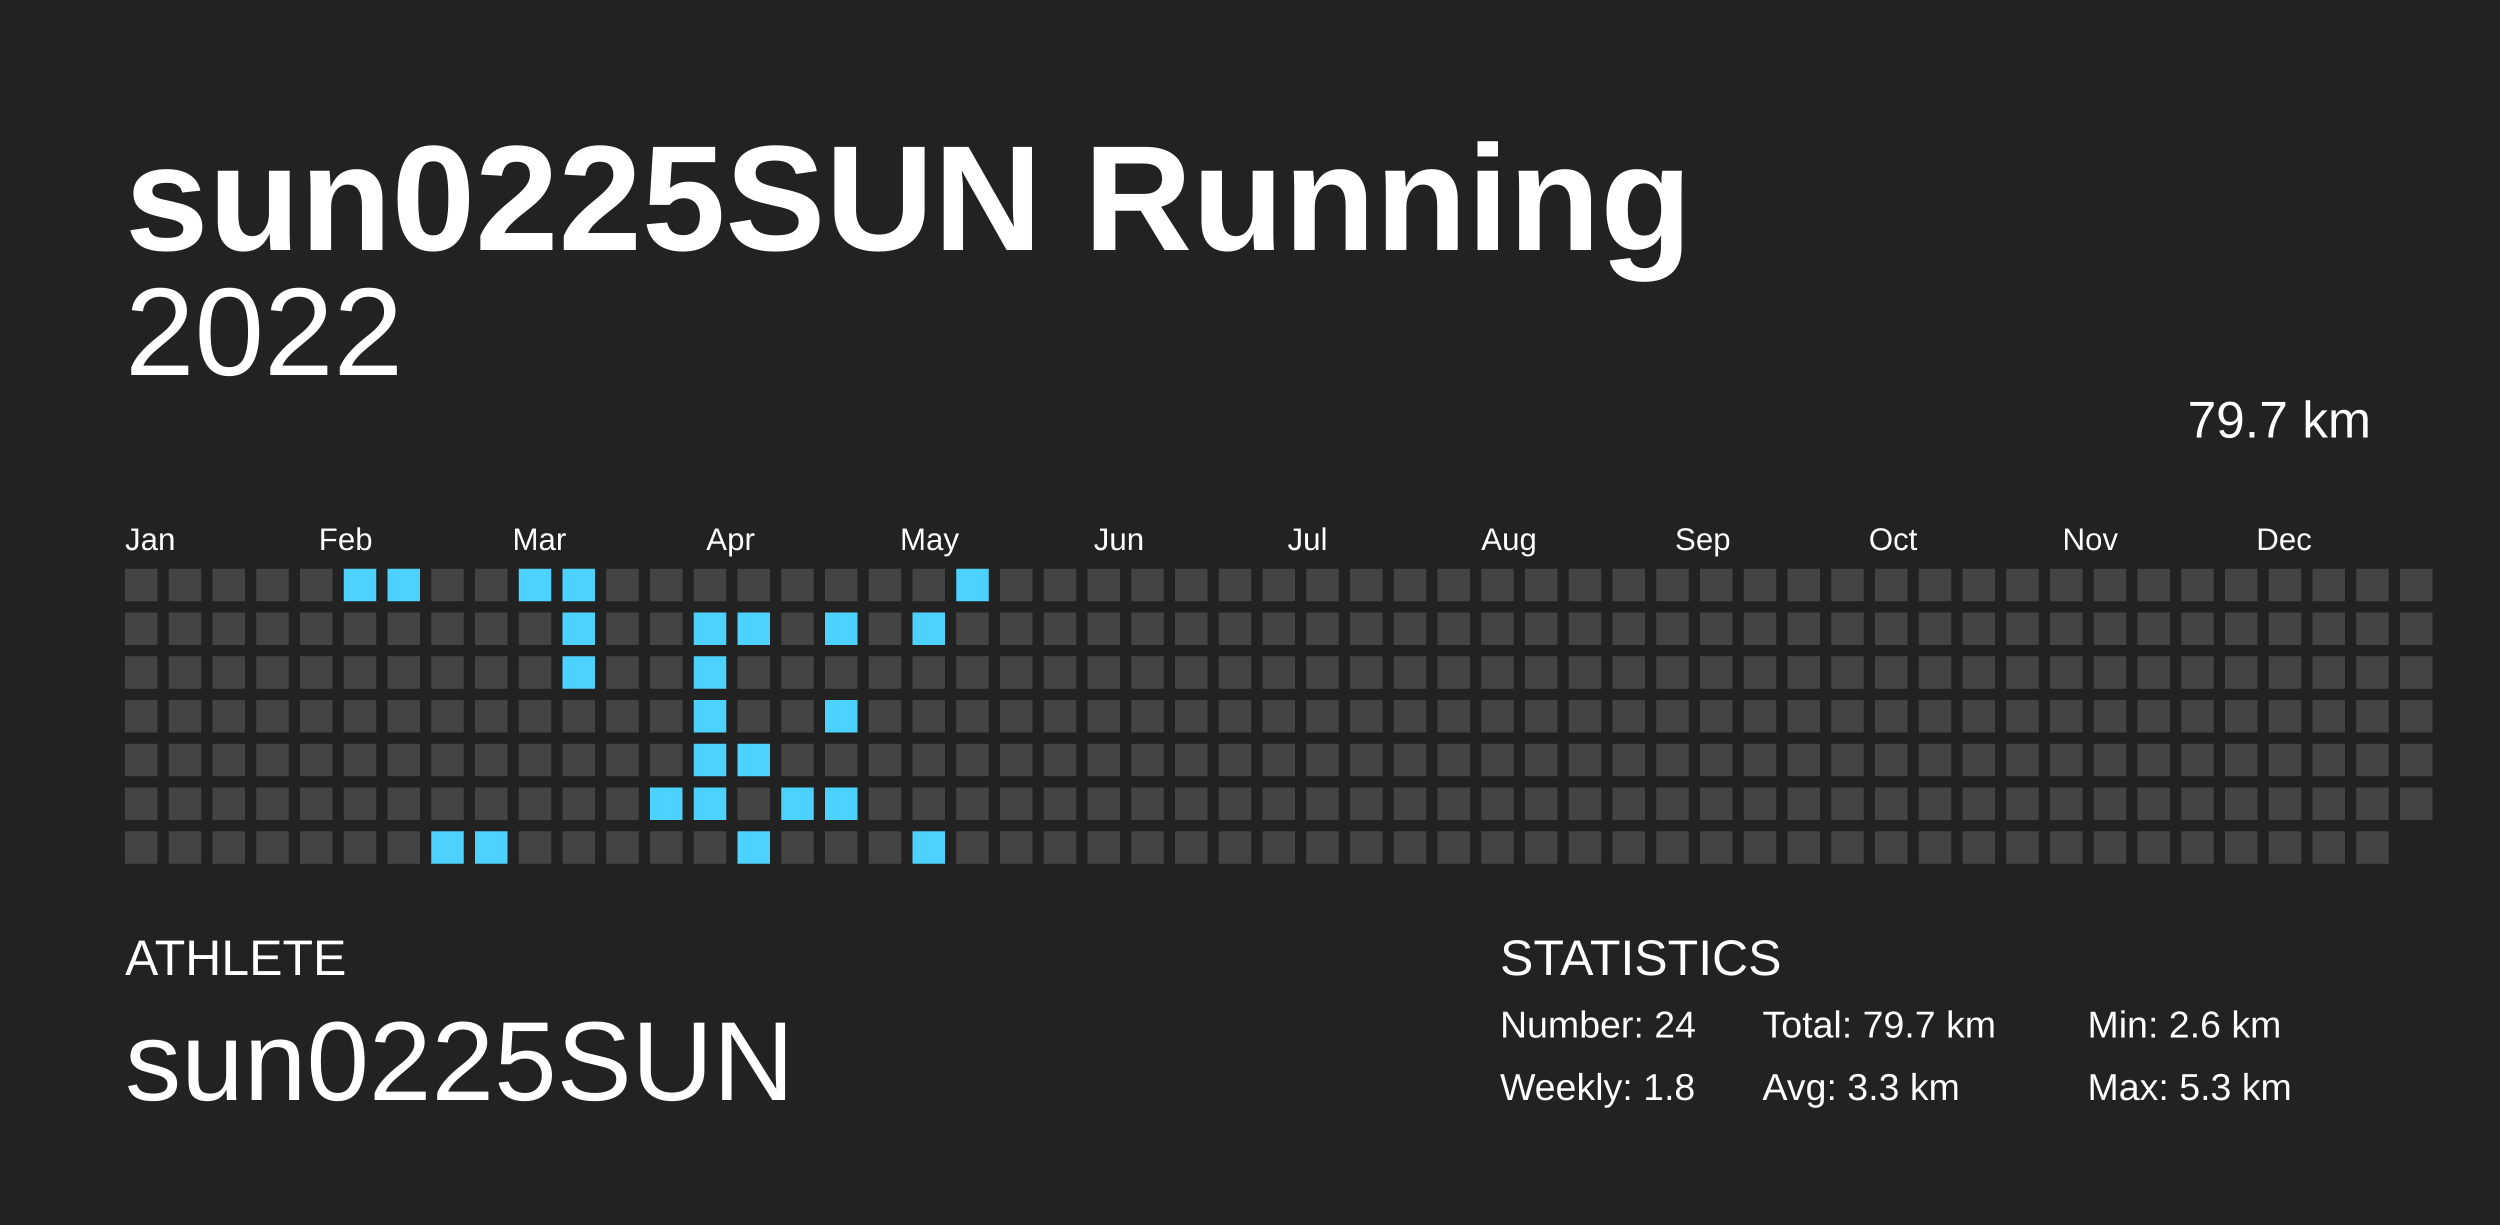
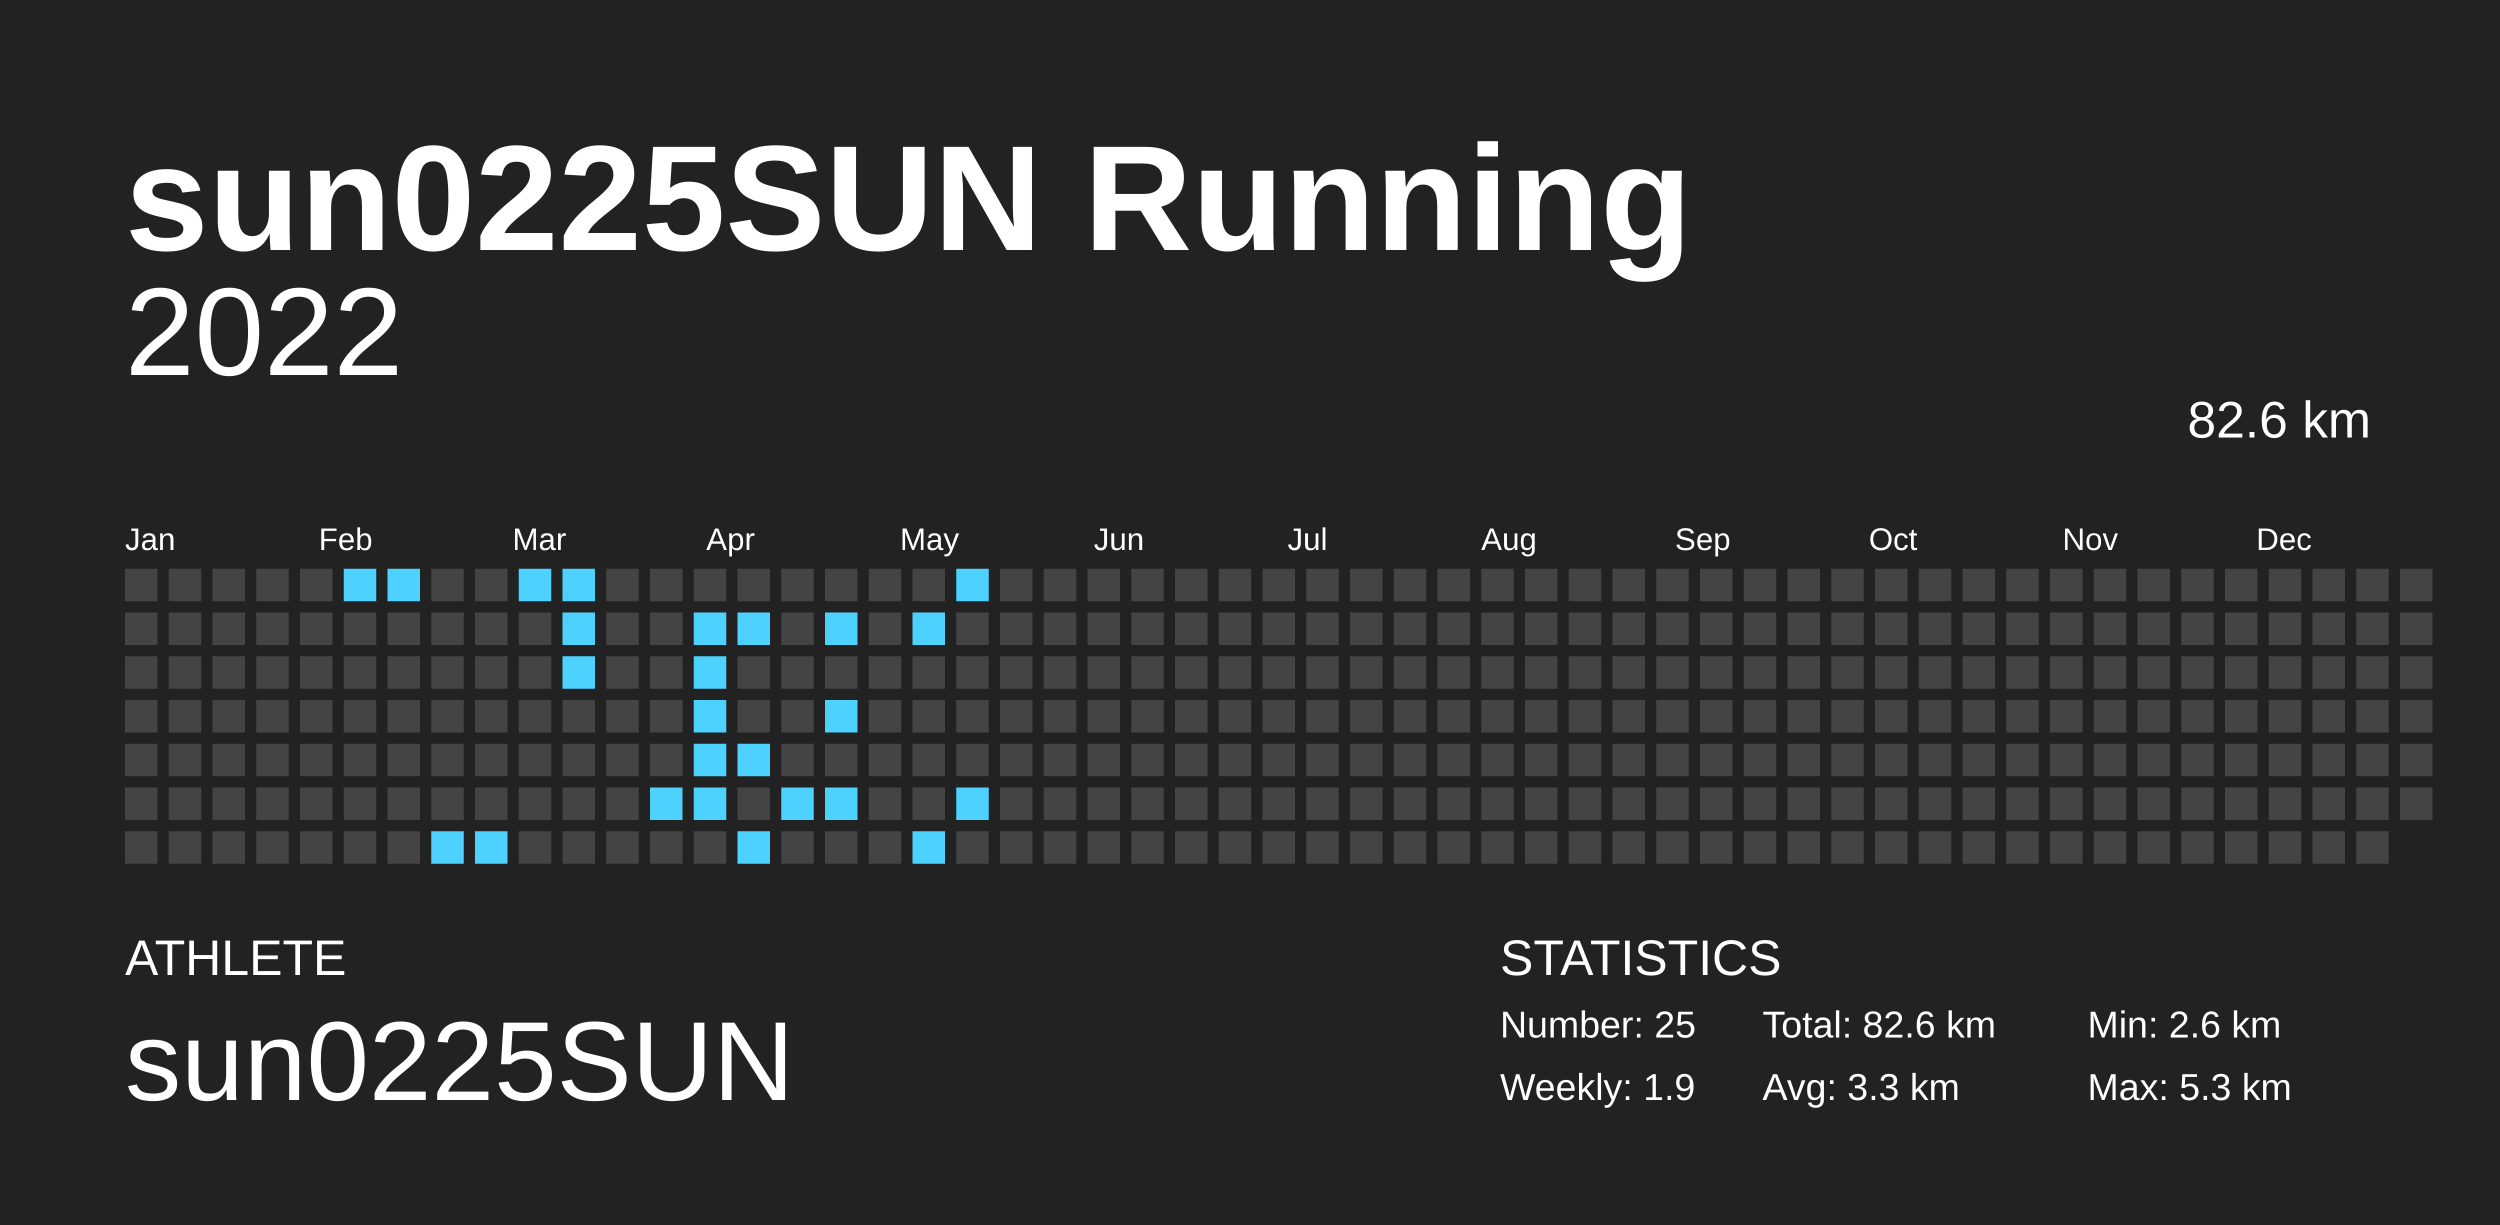
<svg xmlns="http://www.w3.org/2000/svg" baseProfile="full" height="98mm" version="1.1" viewBox="0,0,200,98" width="200mm">
  <defs />
  <rect fill="#222222" height="98" width="200" x="0" y="0" />
  <text fill="#FFFFFF" style="font-size:12px; font-family:Arial; font-weight:bold;" x="10" y="20">sun0225SUN Running</text>
  <text fill="#FFFFFF" style="font-size:4px; font-family:Arial" x="10" y="78">ATHLETE</text>
  <text fill="#FFFFFF" style="font-size:9px; font-family:Arial" x="10" y="88">sun0225SUN</text>
  <text fill="#FFFFFF" style="font-size:4px; font-family:Arial" x="120" y="78">STATISTICS</text>
-   <text fill="#FFFFFF" style="font-size:3px; font-family:Arial" x="120" y="83">Number: 24</text>
-   <text fill="#FFFFFF" style="font-size:3px; font-family:Arial" x="120" y="88">Weekly: 1.8</text>
-   <text fill="#FFFFFF" style="font-size:3px; font-family:Arial" x="141" y="83">Total: 79.7 km</text>
+   <text fill="#FFFFFF" style="font-size:3px; font-family:Arial" x="120" y="83">Number: 25</text>
+   <text fill="#FFFFFF" style="font-size:3px; font-family:Arial" x="120" y="88">Weekly: 1.9</text>
+   <text fill="#FFFFFF" style="font-size:3px; font-family:Arial" x="141" y="83">Total: 82.6 km</text>
  <text fill="#FFFFFF" style="font-size:3px; font-family:Arial" x="141" y="88">Avg: 3.3 km</text>
  <text fill="#FFFFFF" style="font-size:3px; font-family:Arial" x="167" y="83">Min: 2.6 km</text>
  <text fill="#FFFFFF" style="font-size:3px; font-family:Arial" x="167" y="88">Max: 5.3 km</text>
  <text alignment-baseline="hanging" fill="#FFFFFF" style="font-size:10.0px; font-family:Arial;" x="10" y="30">2022</text>
-   <text alignment-baseline="hanging" fill="#FFFFFF" style="font-size:4.125px; font-family:Arial;" x="175" y="35">79.7 km</text>
+   <text alignment-baseline="hanging" fill="#FFFFFF" style="font-size:4.125px; font-family:Arial;" x="175" y="35">82.6 km</text>
  <text fill="#FFFFFF" style="font-size:2.5px; font-family:Arial" x="10.0" y="44">Jan</text>
  <text fill="#FFFFFF" style="font-size:2.5px; font-family:Arial" x="25.5" y="44">Feb</text>
  <text fill="#FFFFFF" style="font-size:2.5px; font-family:Arial" x="41.0" y="44">Mar</text>
  <text fill="#FFFFFF" style="font-size:2.5px; font-family:Arial" x="56.5" y="44">Apr</text>
  <text fill="#FFFFFF" style="font-size:2.5px; font-family:Arial" x="72.0" y="44">May</text>
  <text fill="#FFFFFF" style="font-size:2.5px; font-family:Arial" x="87.5" y="44">Jun</text>
  <text fill="#FFFFFF" style="font-size:2.5px; font-family:Arial" x="103.0" y="44">Jul</text>
  <text fill="#FFFFFF" style="font-size:2.5px; font-family:Arial" x="118.5" y="44">Aug</text>
  <text fill="#FFFFFF" style="font-size:2.5px; font-family:Arial" x="134.0" y="44">Sep</text>
  <text fill="#FFFFFF" style="font-size:2.5px; font-family:Arial" x="149.5" y="44">Oct</text>
  <text fill="#FFFFFF" style="font-size:2.5px; font-family:Arial" x="165.0" y="44">Nov</text>
  <text fill="#FFFFFF" style="font-size:2.5px; font-family:Arial" x="180.5" y="44">Dec</text>
  <rect fill="#444444" height="2.6" width="2.6" x="10.0" y="45.5" />
  <rect fill="#444444" height="2.6" width="2.6" x="10.0" y="49.0" />
  <rect fill="#444444" height="2.6" width="2.6" x="10.0" y="52.5" />
  <rect fill="#444444" height="2.6" width="2.6" x="10.0" y="56.0" />
  <rect fill="#444444" height="2.6" width="2.6" x="10.0" y="59.5" />
  <rect fill="#444444" height="2.6" width="2.6" x="10.0" y="63.0" />
  <rect fill="#444444" height="2.6" width="2.6" x="10.0" y="66.5" />
  <rect fill="#444444" height="2.6" width="2.6" x="13.5" y="45.5" />
  <rect fill="#444444" height="2.6" width="2.6" x="13.5" y="49.0" />
  <rect fill="#444444" height="2.6" width="2.6" x="13.5" y="52.5" />
  <rect fill="#444444" height="2.6" width="2.6" x="13.5" y="56.0" />
  <rect fill="#444444" height="2.6" width="2.6" x="13.5" y="59.5" />
  <rect fill="#444444" height="2.6" width="2.6" x="13.5" y="63.0" />
  <rect fill="#444444" height="2.6" width="2.6" x="13.5" y="66.5" />
  <rect fill="#444444" height="2.6" width="2.6" x="17.0" y="45.5" />
  <rect fill="#444444" height="2.6" width="2.6" x="17.0" y="49.0" />
  <rect fill="#444444" height="2.6" width="2.6" x="17.0" y="52.5" />
  <rect fill="#444444" height="2.6" width="2.6" x="17.0" y="56.0" />
  <rect fill="#444444" height="2.6" width="2.6" x="17.0" y="59.5" />
  <rect fill="#444444" height="2.6" width="2.6" x="17.0" y="63.0" />
  <rect fill="#444444" height="2.6" width="2.6" x="17.0" y="66.5" />
  <rect fill="#444444" height="2.6" width="2.6" x="20.5" y="45.5" />
  <rect fill="#444444" height="2.6" width="2.6" x="20.5" y="49.0" />
  <rect fill="#444444" height="2.6" width="2.6" x="20.5" y="52.5" />
  <rect fill="#444444" height="2.6" width="2.6" x="20.5" y="56.0" />
  <rect fill="#444444" height="2.6" width="2.6" x="20.5" y="59.5" />
  <rect fill="#444444" height="2.6" width="2.6" x="20.5" y="63.0" />
  <rect fill="#444444" height="2.6" width="2.6" x="20.5" y="66.5" />
  <rect fill="#444444" height="2.6" width="2.6" x="24.0" y="45.5" />
  <rect fill="#444444" height="2.6" width="2.6" x="24.0" y="49.0" />
  <rect fill="#444444" height="2.6" width="2.6" x="24.0" y="52.5" />
  <rect fill="#444444" height="2.6" width="2.6" x="24.0" y="56.0" />
  <rect fill="#444444" height="2.6" width="2.6" x="24.0" y="59.5" />
  <rect fill="#444444" height="2.6" width="2.6" x="24.0" y="63.0" />
  <rect fill="#444444" height="2.6" width="2.6" x="24.0" y="66.5" />
  <rect fill="#4dd2ff" height="2.6" width="2.6" x="27.5" y="45.5" />
  <rect fill="#444444" height="2.6" width="2.6" x="27.5" y="49.0" />
  <rect fill="#444444" height="2.6" width="2.6" x="27.5" y="52.5" />
  <rect fill="#444444" height="2.6" width="2.6" x="27.5" y="56.0" />
  <rect fill="#444444" height="2.6" width="2.6" x="27.5" y="59.5" />
  <rect fill="#444444" height="2.6" width="2.6" x="27.5" y="63.0" />
  <rect fill="#444444" height="2.6" width="2.6" x="27.5" y="66.5" />
  <rect fill="#4dd2ff" height="2.6" width="2.6" x="31.0" y="45.5" />
  <rect fill="#444444" height="2.6" width="2.6" x="31.0" y="49.0" />
  <rect fill="#444444" height="2.6" width="2.6" x="31.0" y="52.5" />
  <rect fill="#444444" height="2.6" width="2.6" x="31.0" y="56.0" />
  <rect fill="#444444" height="2.6" width="2.6" x="31.0" y="59.5" />
  <rect fill="#444444" height="2.6" width="2.6" x="31.0" y="63.0" />
  <rect fill="#444444" height="2.6" width="2.6" x="31.0" y="66.5" />
  <rect fill="#444444" height="2.6" width="2.6" x="34.5" y="45.5" />
  <rect fill="#444444" height="2.6" width="2.6" x="34.5" y="49.0" />
  <rect fill="#444444" height="2.6" width="2.6" x="34.5" y="52.5" />
  <rect fill="#444444" height="2.6" width="2.6" x="34.5" y="56.0" />
  <rect fill="#444444" height="2.6" width="2.6" x="34.5" y="59.5" />
  <rect fill="#444444" height="2.6" width="2.6" x="34.5" y="63.0" />
  <rect fill="#4dd2ff" height="2.6" width="2.6" x="34.5" y="66.5" />
  <rect fill="#444444" height="2.6" width="2.6" x="38.0" y="45.5" />
  <rect fill="#444444" height="2.6" width="2.6" x="38.0" y="49.0" />
  <rect fill="#444444" height="2.6" width="2.6" x="38.0" y="52.5" />
  <rect fill="#444444" height="2.6" width="2.6" x="38.0" y="56.0" />
  <rect fill="#444444" height="2.6" width="2.6" x="38.0" y="59.5" />
  <rect fill="#444444" height="2.6" width="2.6" x="38.0" y="63.0" />
  <rect fill="#4dd2ff" height="2.6" width="2.6" x="38.0" y="66.5" />
  <rect fill="#4dd2ff" height="2.6" width="2.6" x="41.5" y="45.5" />
  <rect fill="#444444" height="2.6" width="2.6" x="41.5" y="49.0" />
  <rect fill="#444444" height="2.6" width="2.6" x="41.5" y="52.5" />
  <rect fill="#444444" height="2.6" width="2.6" x="41.5" y="56.0" />
  <rect fill="#444444" height="2.6" width="2.6" x="41.5" y="59.5" />
  <rect fill="#444444" height="2.6" width="2.6" x="41.5" y="63.0" />
  <rect fill="#444444" height="2.6" width="2.6" x="41.5" y="66.5" />
  <rect fill="#4dd2ff" height="2.6" width="2.6" x="45.0" y="45.5" />
  <rect fill="#4dd2ff" height="2.6" width="2.6" x="45.0" y="49.0" />
  <rect fill="#4dd2ff" height="2.6" width="2.6" x="45.0" y="52.5" />
  <rect fill="#444444" height="2.6" width="2.6" x="45.0" y="56.0" />
  <rect fill="#444444" height="2.6" width="2.6" x="45.0" y="59.5" />
  <rect fill="#444444" height="2.6" width="2.6" x="45.0" y="63.0" />
  <rect fill="#444444" height="2.6" width="2.6" x="45.0" y="66.5" />
  <rect fill="#444444" height="2.6" width="2.6" x="48.5" y="45.5" />
  <rect fill="#444444" height="2.6" width="2.6" x="48.5" y="49.0" />
  <rect fill="#444444" height="2.6" width="2.6" x="48.5" y="52.5" />
  <rect fill="#444444" height="2.6" width="2.6" x="48.5" y="56.0" />
  <rect fill="#444444" height="2.6" width="2.6" x="48.5" y="59.5" />
  <rect fill="#444444" height="2.6" width="2.6" x="48.5" y="63.0" />
  <rect fill="#444444" height="2.6" width="2.6" x="48.5" y="66.5" />
  <rect fill="#444444" height="2.6" width="2.6" x="52.0" y="45.5" />
  <rect fill="#444444" height="2.6" width="2.6" x="52.0" y="49.0" />
  <rect fill="#444444" height="2.6" width="2.6" x="52.0" y="52.5" />
  <rect fill="#444444" height="2.6" width="2.6" x="52.0" y="56.0" />
  <rect fill="#444444" height="2.6" width="2.6" x="52.0" y="59.5" />
  <rect fill="#4dd2ff" height="2.6" width="2.6" x="52.0" y="63.0" />
  <rect fill="#444444" height="2.6" width="2.6" x="52.0" y="66.5" />
  <rect fill="#444444" height="2.6" width="2.6" x="55.5" y="45.5" />
  <rect fill="#4dd2ff" height="2.6" width="2.6" x="55.5" y="49.0" />
  <rect fill="#4dd2ff" height="2.6" width="2.6" x="55.5" y="52.5" />
  <rect fill="#4dd2ff" height="2.6" width="2.6" x="55.5" y="56.0" />
  <rect fill="#4dd2ff" height="2.6" width="2.6" x="55.5" y="59.5" />
  <rect fill="#4dd2ff" height="2.6" width="2.6" x="55.5" y="63.0" />
  <rect fill="#444444" height="2.6" width="2.6" x="55.5" y="66.5" />
  <rect fill="#444444" height="2.6" width="2.6" x="59.0" y="45.5" />
  <rect fill="#4dd2ff" height="2.6" width="2.6" x="59.0" y="49.0" />
  <rect fill="#444444" height="2.6" width="2.6" x="59.0" y="52.5" />
  <rect fill="#444444" height="2.6" width="2.6" x="59.0" y="56.0" />
  <rect fill="#4dd2ff" height="2.6" width="2.6" x="59.0" y="59.5" />
  <rect fill="#444444" height="2.6" width="2.6" x="59.0" y="63.0" />
  <rect fill="#4dd2ff" height="2.6" width="2.6" x="59.0" y="66.5" />
  <rect fill="#444444" height="2.6" width="2.6" x="62.5" y="45.5" />
  <rect fill="#444444" height="2.6" width="2.6" x="62.5" y="49.0" />
  <rect fill="#444444" height="2.6" width="2.6" x="62.5" y="52.5" />
  <rect fill="#444444" height="2.6" width="2.6" x="62.5" y="56.0" />
  <rect fill="#444444" height="2.6" width="2.6" x="62.5" y="59.5" />
  <rect fill="#4dd2ff" height="2.6" width="2.6" x="62.5" y="63.0" />
  <rect fill="#444444" height="2.6" width="2.6" x="62.5" y="66.5" />
  <rect fill="#444444" height="2.6" width="2.6" x="66.0" y="45.5" />
  <rect fill="#4dd2ff" height="2.6" width="2.6" x="66.0" y="49.0" />
  <rect fill="#444444" height="2.6" width="2.6" x="66.0" y="52.5" />
  <rect fill="#4dd2ff" height="2.6" width="2.6" x="66.0" y="56.0" />
  <rect fill="#444444" height="2.6" width="2.6" x="66.0" y="59.5" />
  <rect fill="#4dd2ff" height="2.6" width="2.6" x="66.0" y="63.0" />
  <rect fill="#444444" height="2.6" width="2.6" x="66.0" y="66.5" />
  <rect fill="#444444" height="2.6" width="2.6" x="69.5" y="45.5" />
  <rect fill="#444444" height="2.6" width="2.6" x="69.5" y="49.0" />
  <rect fill="#444444" height="2.6" width="2.6" x="69.5" y="52.5" />
  <rect fill="#444444" height="2.6" width="2.6" x="69.5" y="56.0" />
  <rect fill="#444444" height="2.6" width="2.6" x="69.5" y="59.5" />
  <rect fill="#444444" height="2.6" width="2.6" x="69.5" y="63.0" />
  <rect fill="#444444" height="2.6" width="2.6" x="69.5" y="66.5" />
  <rect fill="#444444" height="2.6" width="2.6" x="73.0" y="45.5" />
  <rect fill="#4dd2ff" height="2.6" width="2.6" x="73.0" y="49.0" />
  <rect fill="#444444" height="2.6" width="2.6" x="73.0" y="52.5" />
  <rect fill="#444444" height="2.6" width="2.6" x="73.0" y="56.0" />
  <rect fill="#444444" height="2.6" width="2.6" x="73.0" y="59.5" />
  <rect fill="#444444" height="2.6" width="2.6" x="73.0" y="63.0" />
  <rect fill="#4dd2ff" height="2.6" width="2.6" x="73.0" y="66.5" />
  <rect fill="#4dd2ff" height="2.6" width="2.6" x="76.5" y="45.5" />
  <rect fill="#444444" height="2.6" width="2.6" x="76.5" y="49.0" />
  <rect fill="#444444" height="2.6" width="2.6" x="76.5" y="52.5" />
  <rect fill="#444444" height="2.6" width="2.6" x="76.5" y="56.0" />
  <rect fill="#444444" height="2.6" width="2.6" x="76.5" y="59.5" />
-   <rect fill="#444444" height="2.6" width="2.6" x="76.5" y="63.0" />
+   <rect fill="#4dd2ff" height="2.6" width="2.6" x="76.5" y="63.0" />
  <rect fill="#444444" height="2.6" width="2.6" x="76.5" y="66.5" />
  <rect fill="#444444" height="2.6" width="2.6" x="80.0" y="45.5" />
  <rect fill="#444444" height="2.6" width="2.6" x="80.0" y="49.0" />
  <rect fill="#444444" height="2.6" width="2.6" x="80.0" y="52.5" />
  <rect fill="#444444" height="2.6" width="2.6" x="80.0" y="56.0" />
  <rect fill="#444444" height="2.6" width="2.6" x="80.0" y="59.5" />
  <rect fill="#444444" height="2.6" width="2.6" x="80.0" y="63.0" />
  <rect fill="#444444" height="2.6" width="2.6" x="80.0" y="66.5" />
  <rect fill="#444444" height="2.6" width="2.6" x="83.5" y="45.5" />
  <rect fill="#444444" height="2.6" width="2.6" x="83.5" y="49.0" />
  <rect fill="#444444" height="2.6" width="2.6" x="83.5" y="52.5" />
  <rect fill="#444444" height="2.6" width="2.6" x="83.5" y="56.0" />
  <rect fill="#444444" height="2.6" width="2.6" x="83.5" y="59.5" />
  <rect fill="#444444" height="2.6" width="2.6" x="83.5" y="63.0" />
  <rect fill="#444444" height="2.6" width="2.6" x="83.5" y="66.5" />
  <rect fill="#444444" height="2.6" width="2.6" x="87.0" y="45.5" />
  <rect fill="#444444" height="2.6" width="2.6" x="87.0" y="49.0" />
  <rect fill="#444444" height="2.6" width="2.6" x="87.0" y="52.5" />
  <rect fill="#444444" height="2.6" width="2.6" x="87.0" y="56.0" />
  <rect fill="#444444" height="2.6" width="2.6" x="87.0" y="59.5" />
  <rect fill="#444444" height="2.6" width="2.6" x="87.0" y="63.0" />
  <rect fill="#444444" height="2.6" width="2.6" x="87.0" y="66.5" />
  <rect fill="#444444" height="2.6" width="2.6" x="90.5" y="45.5" />
  <rect fill="#444444" height="2.6" width="2.6" x="90.5" y="49.0" />
  <rect fill="#444444" height="2.6" width="2.6" x="90.5" y="52.5" />
  <rect fill="#444444" height="2.6" width="2.6" x="90.5" y="56.0" />
  <rect fill="#444444" height="2.6" width="2.6" x="90.5" y="59.5" />
  <rect fill="#444444" height="2.6" width="2.6" x="90.5" y="63.0" />
  <rect fill="#444444" height="2.6" width="2.6" x="90.5" y="66.5" />
  <rect fill="#444444" height="2.6" width="2.6" x="94.0" y="45.5" />
  <rect fill="#444444" height="2.6" width="2.6" x="94.0" y="49.0" />
  <rect fill="#444444" height="2.6" width="2.6" x="94.0" y="52.5" />
  <rect fill="#444444" height="2.6" width="2.6" x="94.0" y="56.0" />
  <rect fill="#444444" height="2.6" width="2.6" x="94.0" y="59.5" />
  <rect fill="#444444" height="2.6" width="2.6" x="94.0" y="63.0" />
  <rect fill="#444444" height="2.6" width="2.6" x="94.0" y="66.5" />
  <rect fill="#444444" height="2.6" width="2.6" x="97.5" y="45.5" />
  <rect fill="#444444" height="2.6" width="2.6" x="97.5" y="49.0" />
  <rect fill="#444444" height="2.6" width="2.6" x="97.5" y="52.5" />
  <rect fill="#444444" height="2.6" width="2.6" x="97.5" y="56.0" />
  <rect fill="#444444" height="2.6" width="2.6" x="97.5" y="59.5" />
  <rect fill="#444444" height="2.6" width="2.6" x="97.5" y="63.0" />
  <rect fill="#444444" height="2.6" width="2.6" x="97.5" y="66.5" />
  <rect fill="#444444" height="2.6" width="2.6" x="101.0" y="45.5" />
  <rect fill="#444444" height="2.6" width="2.6" x="101.0" y="49.0" />
  <rect fill="#444444" height="2.6" width="2.6" x="101.0" y="52.5" />
  <rect fill="#444444" height="2.6" width="2.6" x="101.0" y="56.0" />
  <rect fill="#444444" height="2.6" width="2.6" x="101.0" y="59.5" />
  <rect fill="#444444" height="2.6" width="2.6" x="101.0" y="63.0" />
  <rect fill="#444444" height="2.6" width="2.6" x="101.0" y="66.5" />
  <rect fill="#444444" height="2.6" width="2.6" x="104.5" y="45.5" />
  <rect fill="#444444" height="2.6" width="2.6" x="104.5" y="49.0" />
  <rect fill="#444444" height="2.6" width="2.6" x="104.5" y="52.5" />
  <rect fill="#444444" height="2.6" width="2.6" x="104.5" y="56.0" />
  <rect fill="#444444" height="2.6" width="2.6" x="104.5" y="59.5" />
  <rect fill="#444444" height="2.6" width="2.6" x="104.5" y="63.0" />
  <rect fill="#444444" height="2.6" width="2.6" x="104.5" y="66.5" />
  <rect fill="#444444" height="2.6" width="2.6" x="108.0" y="45.5" />
  <rect fill="#444444" height="2.6" width="2.6" x="108.0" y="49.0" />
  <rect fill="#444444" height="2.6" width="2.6" x="108.0" y="52.5" />
  <rect fill="#444444" height="2.6" width="2.6" x="108.0" y="56.0" />
  <rect fill="#444444" height="2.6" width="2.6" x="108.0" y="59.5" />
  <rect fill="#444444" height="2.6" width="2.6" x="108.0" y="63.0" />
  <rect fill="#444444" height="2.6" width="2.6" x="108.0" y="66.5" />
  <rect fill="#444444" height="2.6" width="2.6" x="111.5" y="45.5" />
  <rect fill="#444444" height="2.6" width="2.6" x="111.5" y="49.0" />
  <rect fill="#444444" height="2.6" width="2.6" x="111.5" y="52.5" />
  <rect fill="#444444" height="2.6" width="2.6" x="111.5" y="56.0" />
  <rect fill="#444444" height="2.6" width="2.6" x="111.5" y="59.5" />
  <rect fill="#444444" height="2.6" width="2.6" x="111.5" y="63.0" />
  <rect fill="#444444" height="2.6" width="2.6" x="111.5" y="66.5" />
  <rect fill="#444444" height="2.6" width="2.6" x="115.0" y="45.5" />
  <rect fill="#444444" height="2.6" width="2.6" x="115.0" y="49.0" />
  <rect fill="#444444" height="2.6" width="2.6" x="115.0" y="52.5" />
  <rect fill="#444444" height="2.6" width="2.6" x="115.0" y="56.0" />
  <rect fill="#444444" height="2.6" width="2.6" x="115.0" y="59.5" />
  <rect fill="#444444" height="2.6" width="2.6" x="115.0" y="63.0" />
  <rect fill="#444444" height="2.6" width="2.6" x="115.0" y="66.5" />
  <rect fill="#444444" height="2.6" width="2.6" x="118.5" y="45.5" />
  <rect fill="#444444" height="2.6" width="2.6" x="118.5" y="49.0" />
  <rect fill="#444444" height="2.6" width="2.6" x="118.5" y="52.5" />
  <rect fill="#444444" height="2.6" width="2.6" x="118.5" y="56.0" />
  <rect fill="#444444" height="2.6" width="2.6" x="118.5" y="59.5" />
  <rect fill="#444444" height="2.6" width="2.6" x="118.5" y="63.0" />
  <rect fill="#444444" height="2.6" width="2.6" x="118.5" y="66.5" />
  <rect fill="#444444" height="2.6" width="2.6" x="122.0" y="45.5" />
  <rect fill="#444444" height="2.6" width="2.6" x="122.0" y="49.0" />
  <rect fill="#444444" height="2.6" width="2.6" x="122.0" y="52.5" />
  <rect fill="#444444" height="2.6" width="2.6" x="122.0" y="56.0" />
  <rect fill="#444444" height="2.6" width="2.6" x="122.0" y="59.5" />
  <rect fill="#444444" height="2.6" width="2.6" x="122.0" y="63.0" />
  <rect fill="#444444" height="2.6" width="2.6" x="122.0" y="66.5" />
  <rect fill="#444444" height="2.6" width="2.6" x="125.5" y="45.5" />
  <rect fill="#444444" height="2.6" width="2.6" x="125.5" y="49.0" />
  <rect fill="#444444" height="2.6" width="2.6" x="125.5" y="52.5" />
  <rect fill="#444444" height="2.6" width="2.6" x="125.5" y="56.0" />
  <rect fill="#444444" height="2.6" width="2.6" x="125.5" y="59.5" />
  <rect fill="#444444" height="2.6" width="2.6" x="125.5" y="63.0" />
  <rect fill="#444444" height="2.6" width="2.6" x="125.5" y="66.5" />
  <rect fill="#444444" height="2.6" width="2.6" x="129.0" y="45.5" />
  <rect fill="#444444" height="2.6" width="2.6" x="129.0" y="49.0" />
  <rect fill="#444444" height="2.6" width="2.6" x="129.0" y="52.5" />
  <rect fill="#444444" height="2.6" width="2.6" x="129.0" y="56.0" />
  <rect fill="#444444" height="2.6" width="2.6" x="129.0" y="59.5" />
  <rect fill="#444444" height="2.6" width="2.6" x="129.0" y="63.0" />
  <rect fill="#444444" height="2.6" width="2.6" x="129.0" y="66.5" />
  <rect fill="#444444" height="2.6" width="2.6" x="132.5" y="45.5" />
  <rect fill="#444444" height="2.6" width="2.6" x="132.5" y="49.0" />
  <rect fill="#444444" height="2.6" width="2.6" x="132.5" y="52.5" />
  <rect fill="#444444" height="2.6" width="2.6" x="132.5" y="56.0" />
  <rect fill="#444444" height="2.6" width="2.6" x="132.5" y="59.5" />
  <rect fill="#444444" height="2.6" width="2.6" x="132.5" y="63.0" />
  <rect fill="#444444" height="2.6" width="2.6" x="132.5" y="66.5" />
  <rect fill="#444444" height="2.6" width="2.6" x="136.0" y="45.5" />
  <rect fill="#444444" height="2.6" width="2.6" x="136.0" y="49.0" />
  <rect fill="#444444" height="2.6" width="2.6" x="136.0" y="52.5" />
  <rect fill="#444444" height="2.6" width="2.6" x="136.0" y="56.0" />
  <rect fill="#444444" height="2.6" width="2.6" x="136.0" y="59.5" />
  <rect fill="#444444" height="2.6" width="2.6" x="136.0" y="63.0" />
  <rect fill="#444444" height="2.6" width="2.6" x="136.0" y="66.5" />
  <rect fill="#444444" height="2.6" width="2.6" x="139.5" y="45.5" />
  <rect fill="#444444" height="2.6" width="2.6" x="139.5" y="49.0" />
  <rect fill="#444444" height="2.6" width="2.6" x="139.5" y="52.5" />
  <rect fill="#444444" height="2.6" width="2.6" x="139.5" y="56.0" />
  <rect fill="#444444" height="2.6" width="2.6" x="139.5" y="59.5" />
  <rect fill="#444444" height="2.6" width="2.6" x="139.5" y="63.0" />
  <rect fill="#444444" height="2.6" width="2.6" x="139.5" y="66.5" />
  <rect fill="#444444" height="2.6" width="2.6" x="143.0" y="45.5" />
  <rect fill="#444444" height="2.6" width="2.6" x="143.0" y="49.0" />
  <rect fill="#444444" height="2.6" width="2.6" x="143.0" y="52.5" />
  <rect fill="#444444" height="2.6" width="2.6" x="143.0" y="56.0" />
  <rect fill="#444444" height="2.6" width="2.6" x="143.0" y="59.5" />
  <rect fill="#444444" height="2.6" width="2.6" x="143.0" y="63.0" />
  <rect fill="#444444" height="2.6" width="2.6" x="143.0" y="66.5" />
  <rect fill="#444444" height="2.6" width="2.6" x="146.5" y="45.5" />
  <rect fill="#444444" height="2.6" width="2.6" x="146.5" y="49.0" />
  <rect fill="#444444" height="2.6" width="2.6" x="146.5" y="52.5" />
  <rect fill="#444444" height="2.6" width="2.6" x="146.5" y="56.0" />
  <rect fill="#444444" height="2.6" width="2.6" x="146.5" y="59.5" />
  <rect fill="#444444" height="2.6" width="2.6" x="146.5" y="63.0" />
  <rect fill="#444444" height="2.6" width="2.6" x="146.5" y="66.5" />
  <rect fill="#444444" height="2.6" width="2.6" x="150.0" y="45.5" />
  <rect fill="#444444" height="2.6" width="2.6" x="150.0" y="49.0" />
  <rect fill="#444444" height="2.6" width="2.6" x="150.0" y="52.5" />
  <rect fill="#444444" height="2.6" width="2.6" x="150.0" y="56.0" />
  <rect fill="#444444" height="2.6" width="2.6" x="150.0" y="59.5" />
  <rect fill="#444444" height="2.6" width="2.6" x="150.0" y="63.0" />
  <rect fill="#444444" height="2.6" width="2.6" x="150.0" y="66.5" />
  <rect fill="#444444" height="2.6" width="2.6" x="153.5" y="45.5" />
  <rect fill="#444444" height="2.6" width="2.6" x="153.5" y="49.0" />
  <rect fill="#444444" height="2.6" width="2.6" x="153.5" y="52.5" />
  <rect fill="#444444" height="2.6" width="2.6" x="153.5" y="56.0" />
  <rect fill="#444444" height="2.6" width="2.6" x="153.5" y="59.5" />
  <rect fill="#444444" height="2.6" width="2.6" x="153.5" y="63.0" />
  <rect fill="#444444" height="2.6" width="2.6" x="153.5" y="66.5" />
  <rect fill="#444444" height="2.6" width="2.6" x="157.0" y="45.5" />
  <rect fill="#444444" height="2.6" width="2.6" x="157.0" y="49.0" />
  <rect fill="#444444" height="2.6" width="2.6" x="157.0" y="52.5" />
  <rect fill="#444444" height="2.6" width="2.6" x="157.0" y="56.0" />
  <rect fill="#444444" height="2.6" width="2.6" x="157.0" y="59.5" />
  <rect fill="#444444" height="2.6" width="2.6" x="157.0" y="63.0" />
  <rect fill="#444444" height="2.6" width="2.6" x="157.0" y="66.5" />
  <rect fill="#444444" height="2.6" width="2.6" x="160.5" y="45.5" />
  <rect fill="#444444" height="2.6" width="2.6" x="160.5" y="49.0" />
  <rect fill="#444444" height="2.6" width="2.6" x="160.5" y="52.5" />
  <rect fill="#444444" height="2.6" width="2.6" x="160.5" y="56.0" />
  <rect fill="#444444" height="2.6" width="2.6" x="160.5" y="59.5" />
  <rect fill="#444444" height="2.6" width="2.6" x="160.5" y="63.0" />
  <rect fill="#444444" height="2.6" width="2.6" x="160.5" y="66.5" />
  <rect fill="#444444" height="2.6" width="2.6" x="164.0" y="45.5" />
  <rect fill="#444444" height="2.6" width="2.6" x="164.0" y="49.0" />
  <rect fill="#444444" height="2.6" width="2.6" x="164.0" y="52.5" />
  <rect fill="#444444" height="2.6" width="2.6" x="164.0" y="56.0" />
  <rect fill="#444444" height="2.6" width="2.6" x="164.0" y="59.5" />
  <rect fill="#444444" height="2.6" width="2.6" x="164.0" y="63.0" />
  <rect fill="#444444" height="2.6" width="2.6" x="164.0" y="66.5" />
  <rect fill="#444444" height="2.6" width="2.6" x="167.5" y="45.5" />
  <rect fill="#444444" height="2.6" width="2.6" x="167.5" y="49.0" />
  <rect fill="#444444" height="2.6" width="2.6" x="167.5" y="52.5" />
  <rect fill="#444444" height="2.6" width="2.6" x="167.5" y="56.0" />
  <rect fill="#444444" height="2.6" width="2.6" x="167.5" y="59.5" />
  <rect fill="#444444" height="2.6" width="2.6" x="167.5" y="63.0" />
  <rect fill="#444444" height="2.6" width="2.6" x="167.5" y="66.5" />
  <rect fill="#444444" height="2.6" width="2.6" x="171.0" y="45.5" />
  <rect fill="#444444" height="2.6" width="2.6" x="171.0" y="49.0" />
  <rect fill="#444444" height="2.6" width="2.6" x="171.0" y="52.5" />
  <rect fill="#444444" height="2.6" width="2.6" x="171.0" y="56.0" />
  <rect fill="#444444" height="2.6" width="2.6" x="171.0" y="59.5" />
  <rect fill="#444444" height="2.6" width="2.6" x="171.0" y="63.0" />
  <rect fill="#444444" height="2.6" width="2.6" x="171.0" y="66.5" />
  <rect fill="#444444" height="2.6" width="2.6" x="174.5" y="45.5" />
  <rect fill="#444444" height="2.6" width="2.6" x="174.5" y="49.0" />
  <rect fill="#444444" height="2.6" width="2.6" x="174.5" y="52.5" />
  <rect fill="#444444" height="2.6" width="2.6" x="174.5" y="56.0" />
  <rect fill="#444444" height="2.6" width="2.6" x="174.5" y="59.5" />
  <rect fill="#444444" height="2.6" width="2.6" x="174.5" y="63.0" />
  <rect fill="#444444" height="2.6" width="2.6" x="174.5" y="66.5" />
  <rect fill="#444444" height="2.6" width="2.6" x="178.0" y="45.5" />
  <rect fill="#444444" height="2.6" width="2.6" x="178.0" y="49.0" />
  <rect fill="#444444" height="2.6" width="2.6" x="178.0" y="52.5" />
  <rect fill="#444444" height="2.6" width="2.6" x="178.0" y="56.0" />
  <rect fill="#444444" height="2.6" width="2.6" x="178.0" y="59.5" />
  <rect fill="#444444" height="2.6" width="2.6" x="178.0" y="63.0" />
  <rect fill="#444444" height="2.6" width="2.6" x="178.0" y="66.5" />
  <rect fill="#444444" height="2.6" width="2.6" x="181.5" y="45.5" />
  <rect fill="#444444" height="2.6" width="2.6" x="181.5" y="49.0" />
  <rect fill="#444444" height="2.6" width="2.6" x="181.5" y="52.5" />
  <rect fill="#444444" height="2.6" width="2.6" x="181.5" y="56.0" />
  <rect fill="#444444" height="2.6" width="2.6" x="181.5" y="59.5" />
  <rect fill="#444444" height="2.6" width="2.6" x="181.5" y="63.0" />
  <rect fill="#444444" height="2.6" width="2.6" x="181.5" y="66.5" />
  <rect fill="#444444" height="2.6" width="2.6" x="185.0" y="45.5" />
  <rect fill="#444444" height="2.6" width="2.6" x="185.0" y="49.0" />
  <rect fill="#444444" height="2.6" width="2.6" x="185.0" y="52.5" />
  <rect fill="#444444" height="2.6" width="2.6" x="185.0" y="56.0" />
  <rect fill="#444444" height="2.6" width="2.6" x="185.0" y="59.5" />
  <rect fill="#444444" height="2.6" width="2.6" x="185.0" y="63.0" />
  <rect fill="#444444" height="2.6" width="2.6" x="185.0" y="66.5" />
  <rect fill="#444444" height="2.6" width="2.6" x="188.5" y="45.5" />
  <rect fill="#444444" height="2.6" width="2.6" x="188.5" y="49.0" />
  <rect fill="#444444" height="2.6" width="2.6" x="188.5" y="52.5" />
  <rect fill="#444444" height="2.6" width="2.6" x="188.5" y="56.0" />
  <rect fill="#444444" height="2.6" width="2.6" x="188.5" y="59.5" />
  <rect fill="#444444" height="2.6" width="2.6" x="188.5" y="63.0" />
  <rect fill="#444444" height="2.6" width="2.6" x="188.5" y="66.5" />
  <rect fill="#444444" height="2.6" width="2.6" x="192.0" y="45.5" />
  <rect fill="#444444" height="2.6" width="2.6" x="192.0" y="49.0" />
  <rect fill="#444444" height="2.6" width="2.6" x="192.0" y="52.5" />
  <rect fill="#444444" height="2.6" width="2.6" x="192.0" y="56.0" />
  <rect fill="#444444" height="2.6" width="2.6" x="192.0" y="59.5" />
  <rect fill="#444444" height="2.6" width="2.6" x="192.0" y="63.0" />
</svg>
